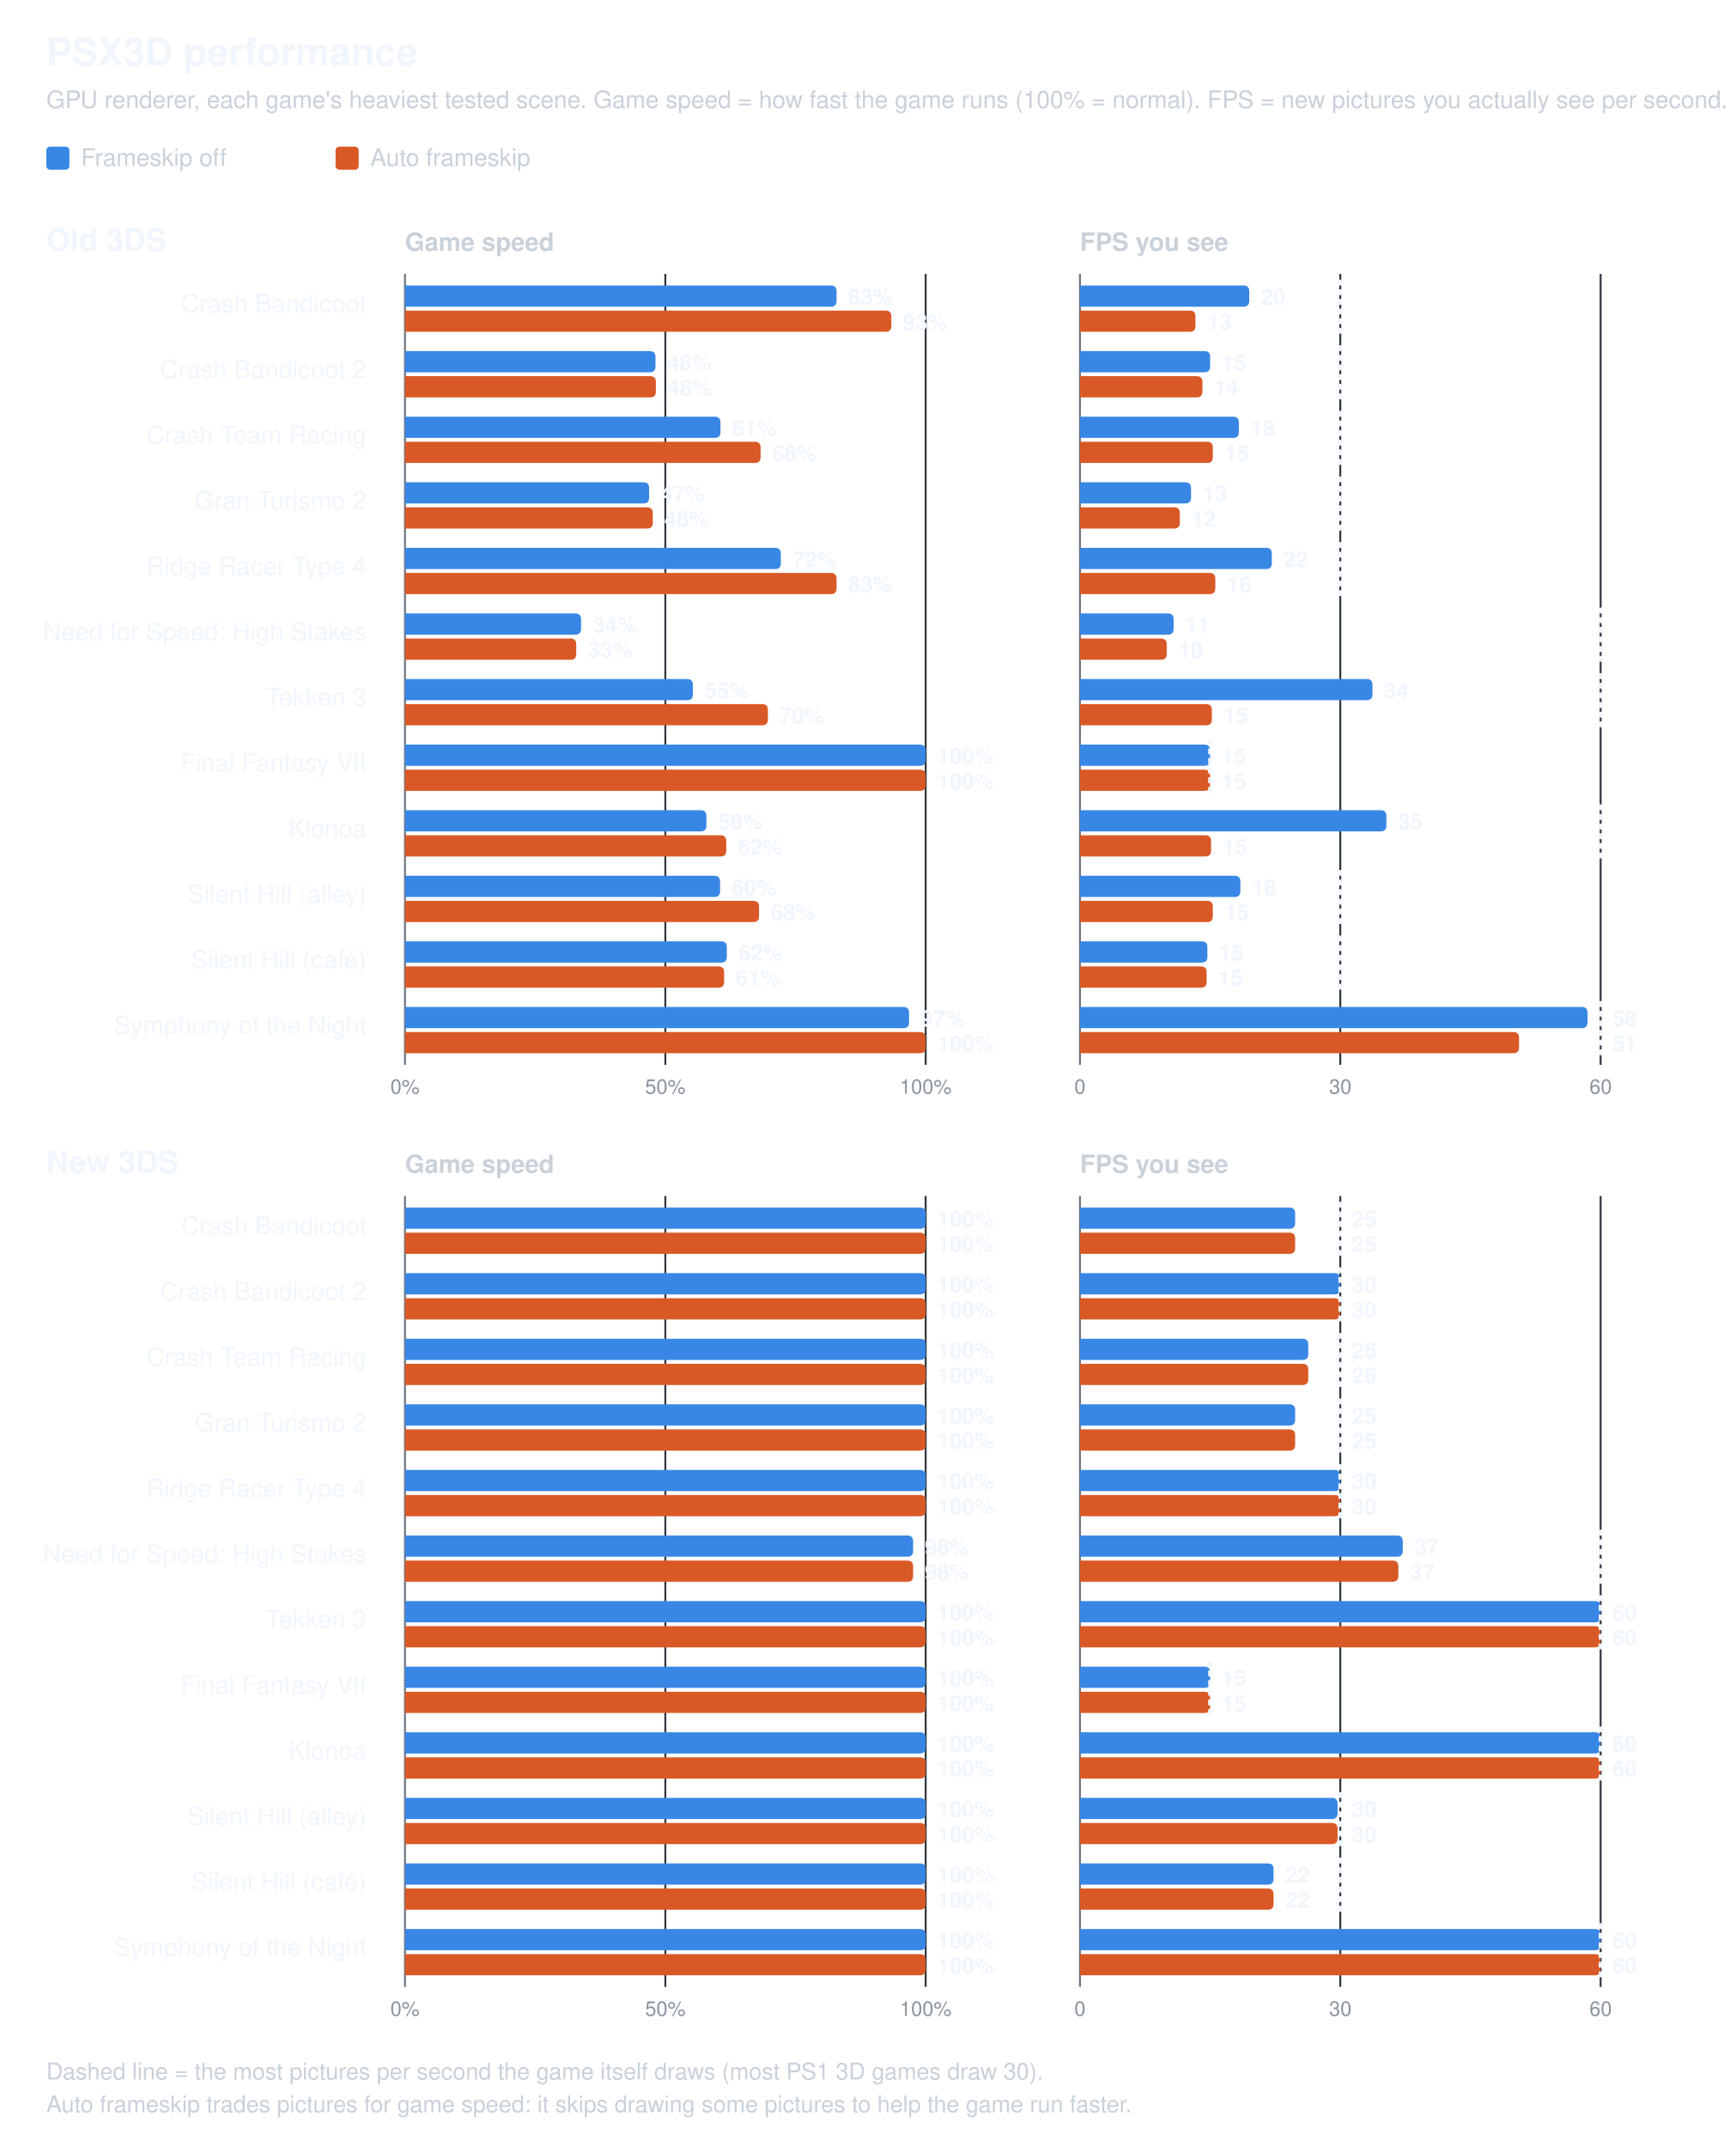
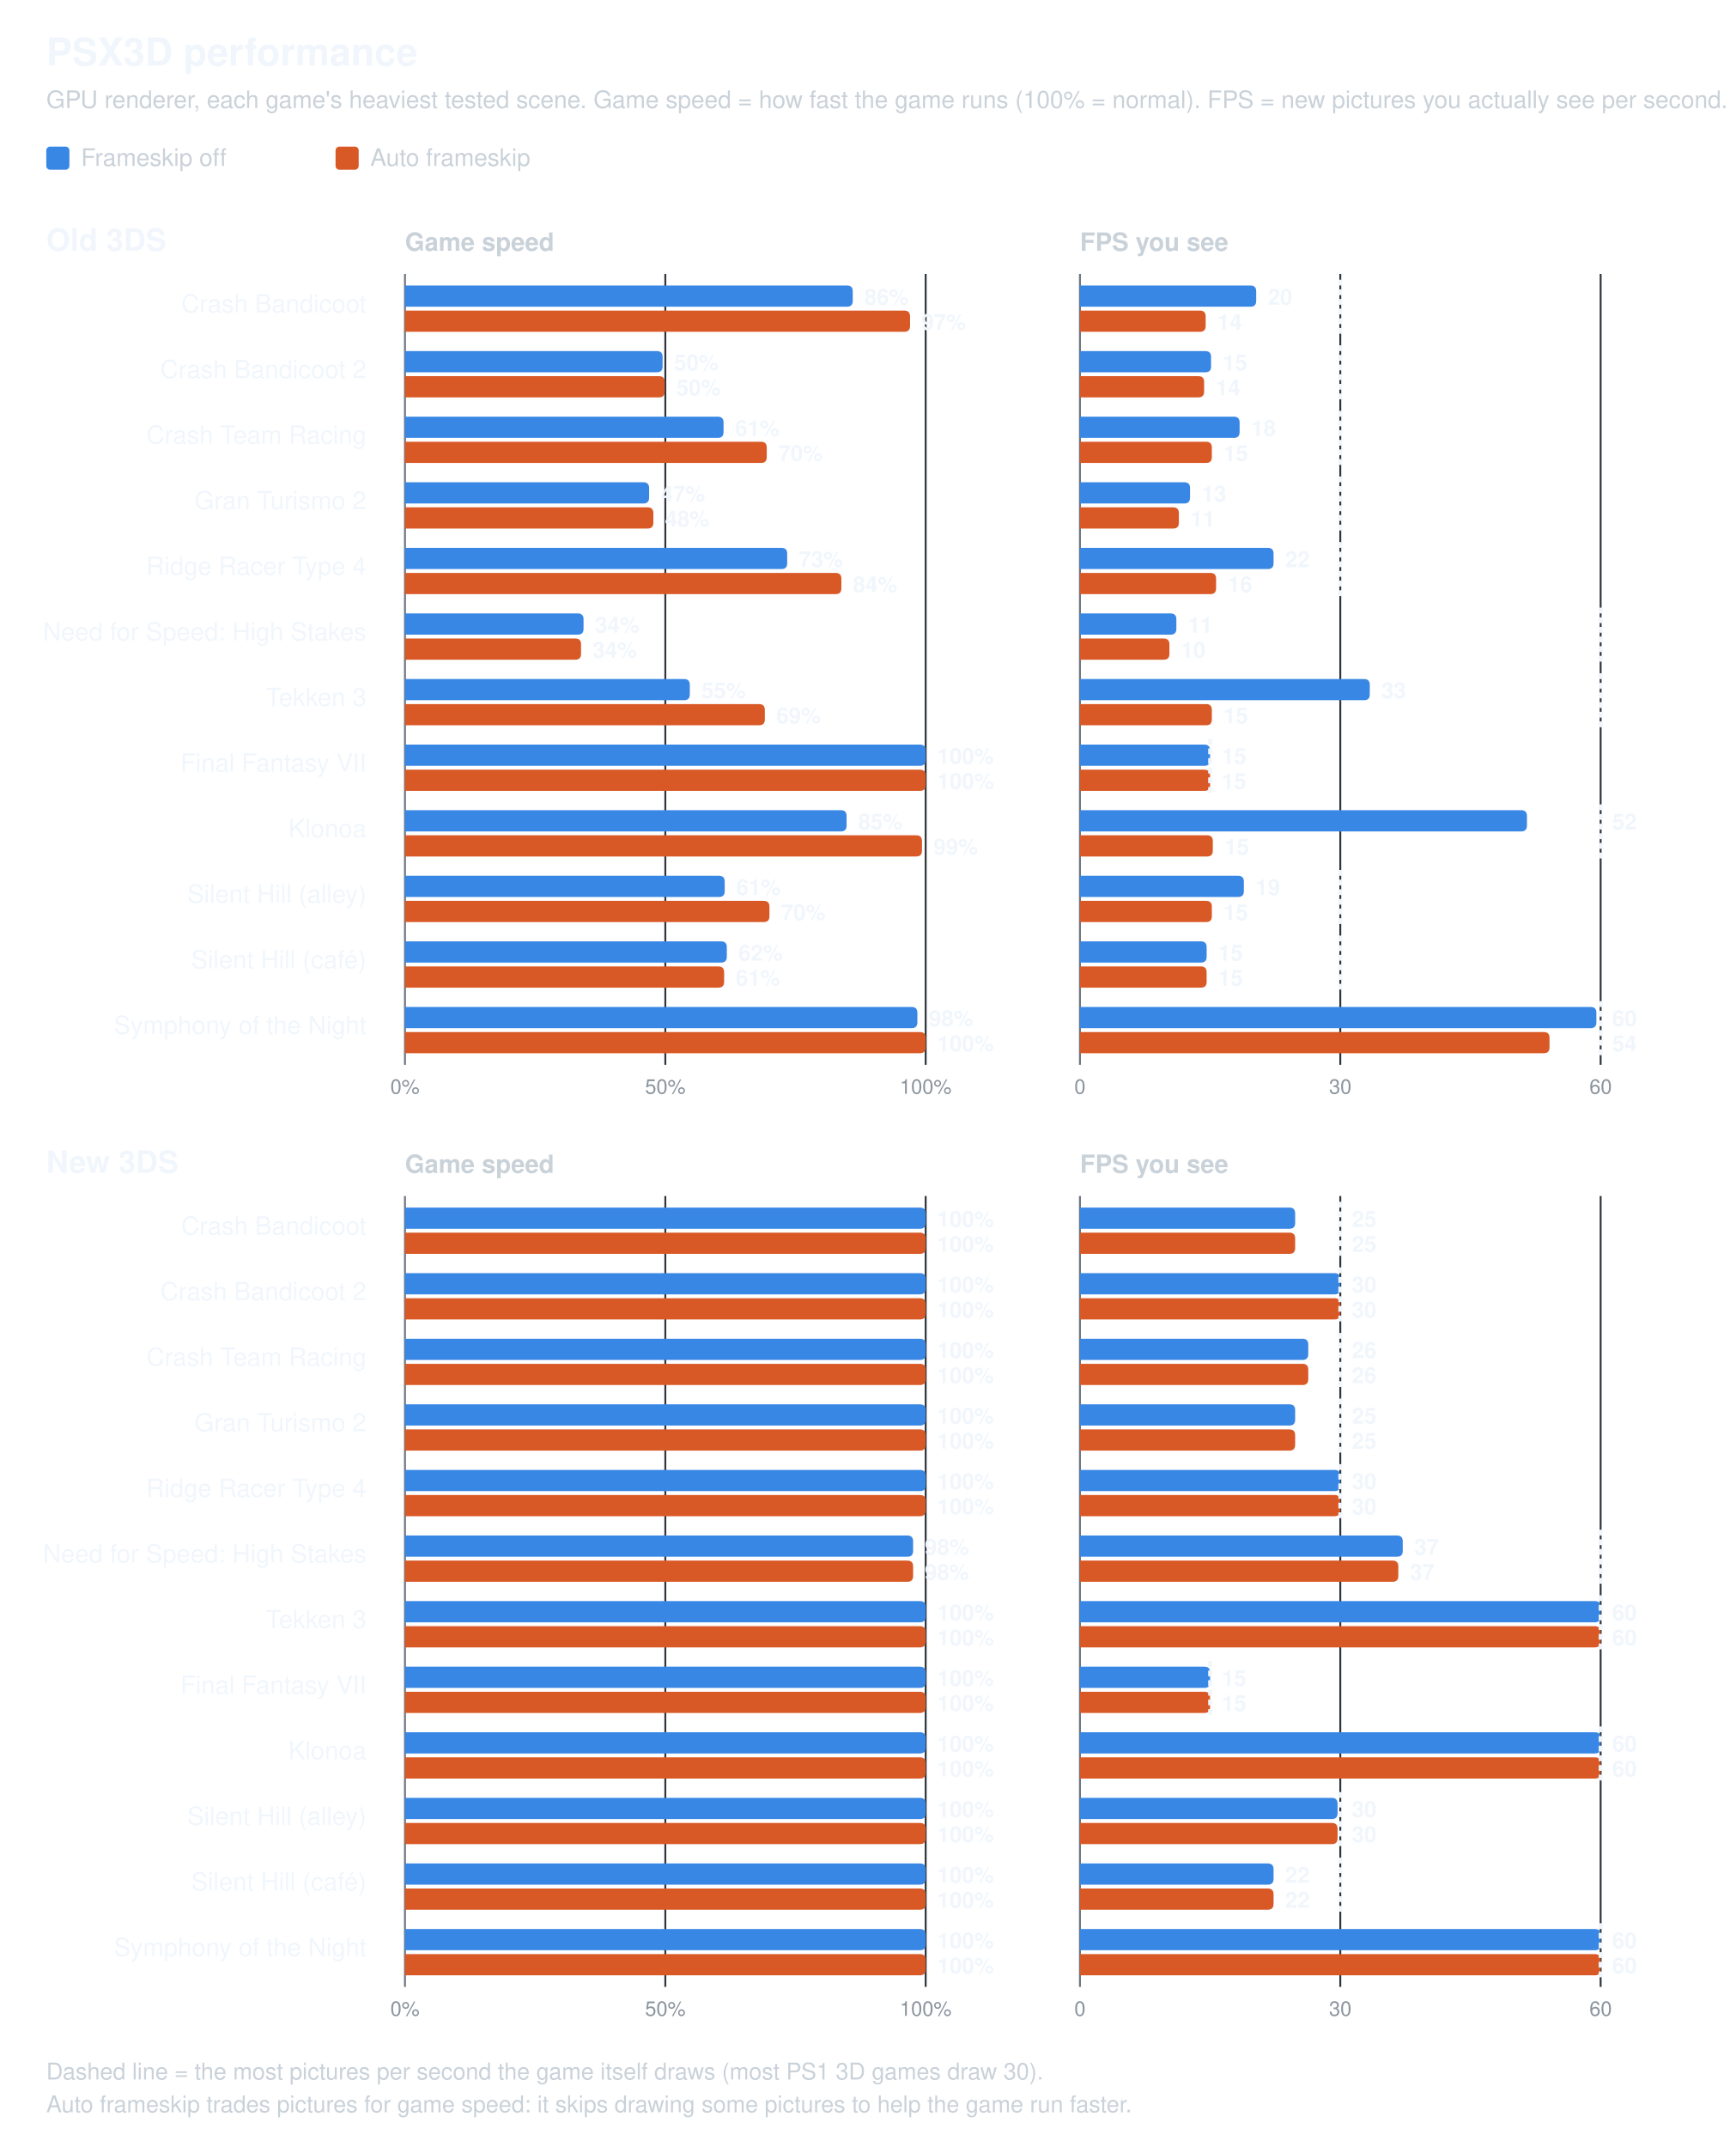
<svg xmlns="http://www.w3.org/2000/svg" width="900" height="1113" viewBox="0 0 900 1113" font-family="-apple-system,BlinkMacSystemFont,'Segoe UI',Helvetica,Arial,sans-serif" role="img" aria-label="PSX3D performance">
  <line x1="830.0" y1="620" x2="830.0" y2="1030" stroke="#30363d" />
  <line x1="695.0" y1="620" x2="695.0" y2="1030" stroke="#30363d" />
  <line x1="560.0" y1="620" x2="560.0" y2="1030" stroke="#6e7681" />
  <line x1="480.0" y1="620" x2="480.0" y2="1030" stroke="#30363d" />
  <line x1="345.0" y1="620" x2="345.0" y2="1030" stroke="#30363d" />
  <line x1="210.0" y1="620" x2="210.0" y2="1030" stroke="#6e7681" />
  <line x1="830.0" y1="142" x2="830.0" y2="552" stroke="#30363d" />
  <line x1="695.0" y1="142" x2="695.0" y2="552" stroke="#30363d" />
  <line x1="560.0" y1="142" x2="560.0" y2="552" stroke="#6e7681" />
  <line x1="480.0" y1="142" x2="480.0" y2="552" stroke="#30363d" />
  <line x1="345.0" y1="142" x2="345.0" y2="552" stroke="#30363d" />
  <line x1="210.0" y1="142" x2="210.0" y2="552" stroke="#6e7681" />
  <text x="24.0" y="34.0" font-size="20" fill="#f0f6fc" text-anchor="start" font-weight="600">PSX3D performance</text>
  <text x="24.0" y="56.0" font-size="12.5" fill="#c9d1d9" text-anchor="start" font-weight="normal">GPU renderer, each game's heaviest tested scene. Game speed = how fast the game runs (100% = normal). FPS = new pictures you actually see per second.</text>
  <rect x="24" y="76" width="12" height="12" rx="2" fill="#3987e5" />
  <text x="42.0" y="86.0" font-size="12.5" fill="#c9d1d9" text-anchor="start" font-weight="normal">Frameskip off</text>
  <rect x="174" y="76" width="12" height="12" rx="2" fill="#d95926" />
  <text x="192.0" y="86.0" font-size="12.5" fill="#c9d1d9" text-anchor="start" font-weight="normal">Auto frameskip</text>
  <text x="24.0" y="130.0" font-size="16" fill="#f0f6fc" text-anchor="start" font-weight="600">Old 3DS</text>
  <text x="210.0" y="130.0" font-size="13" fill="#c9d1d9" text-anchor="start" font-weight="600">Game speed</text>
  <text x="560.0" y="130.0" font-size="13" fill="#c9d1d9" text-anchor="start" font-weight="600">FPS you see</text>
  <text x="190.0" y="162.0" font-size="13" fill="#f0f6fc" text-anchor="end" font-weight="normal">Crash Bandicoot</text>
-   <path d="M210.0,148.0 H430.8 Q433.8,148.0 433.8,151.0 V156.0 Q433.8,159.0 430.8,159.0 H210.0 Z" fill="#3987e5" />
-   <text x="439.8" y="158.0" font-size="11.5" fill="#f0f6fc" text-anchor="start" font-weight="600">83%</text>
-   <path d="M560.0,148.0 H644.8 Q647.8,148.0 647.8,151.0 V156.0 Q647.8,159.0 644.8,159.0 H560.0 Z" fill="#3987e5" />
-   <text x="653.8" y="158.0" font-size="11.5" fill="#f0f6fc" text-anchor="start" font-weight="600">20</text>
-   <path d="M210.0,161.0 H459.2 Q462.2,161.0 462.2,164.0 V169.0 Q462.2,172.0 459.2,172.0 H210.0 Z" fill="#d95926" />
-   <text x="468.2" y="171.0" font-size="11.5" fill="#f0f6fc" text-anchor="start" font-weight="600">93%</text>
-   <path d="M560.0,161.0 H616.9 Q619.9,161.0 619.9,164.0 V169.0 Q619.9,172.0 616.9,172.0 H560.0 Z" fill="#d95926" />
-   <text x="625.9" y="171.0" font-size="11.5" fill="#f0f6fc" text-anchor="start" font-weight="600">13</text>
+   <path d="M210.0,148.0 H439.2 Q442.2,148.0 442.2,151.0 V156.0 Q442.2,159.0 439.2,159.0 H210.0 Z" fill="#3987e5" />
+   <text x="448.2" y="158.0" font-size="11.5" fill="#f0f6fc" text-anchor="start" font-weight="600">86%</text>
+   <path d="M560.0,148.0 H648.4 Q651.4,148.0 651.4,151.0 V156.0 Q651.4,159.0 648.4,159.0 H560.0 Z" fill="#3987e5" />
+   <text x="657.4" y="158.0" font-size="11.5" fill="#f0f6fc" text-anchor="start" font-weight="600">20</text>
+   <path d="M210.0,161.0 H468.9 Q471.9,161.0 471.9,164.0 V169.0 Q471.9,172.0 468.9,172.0 H210.0 Z" fill="#d95926" />
+   <text x="477.9" y="171.0" font-size="11.5" fill="#f0f6fc" text-anchor="start" font-weight="600">97%</text>
+   <path d="M560.0,161.0 H622.2 Q625.2,161.0 625.2,164.0 V169.0 Q625.2,172.0 622.2,172.0 H560.0 Z" fill="#d95926" />
+   <text x="631.2" y="171.0" font-size="11.5" fill="#f0f6fc" text-anchor="start" font-weight="600">14</text>
  <line x1="695.0" y1="145" x2="695.0" y2="173" stroke="#f0f6fc" stroke-width="2" stroke-dasharray="3 2" />
  <text x="190.0" y="196.0" font-size="13" fill="#f0f6fc" text-anchor="end" font-weight="normal">Crash Bandicoot 2</text>
-   <path d="M210.0,182.0 H336.9 Q339.9,182.0 339.9,185.0 V190.0 Q339.9,193.0 336.9,193.0 H210.0 Z" fill="#3987e5" />
-   <text x="345.9" y="192.0" font-size="11.5" fill="#f0f6fc" text-anchor="start" font-weight="600">48%</text>
-   <path d="M560.0,182.0 H624.5 Q627.5,182.0 627.5,185.0 V190.0 Q627.5,193.0 624.5,193.0 H560.0 Z" fill="#3987e5" />
-   <text x="633.5" y="192.0" font-size="11.5" fill="#f0f6fc" text-anchor="start" font-weight="600">15</text>
-   <path d="M210.0,195.0 H337.1 Q340.1,195.0 340.1,198.0 V203.0 Q340.1,206.0 337.1,206.0 H210.0 Z" fill="#d95926" />
-   <text x="346.1" y="205.0" font-size="11.5" fill="#f0f6fc" text-anchor="start" font-weight="600">48%</text>
-   <path d="M560.0,195.0 H620.5 Q623.5,195.0 623.5,198.0 V203.0 Q623.5,206.0 620.5,206.0 H560.0 Z" fill="#d95926" />
-   <text x="629.5" y="205.0" font-size="11.5" fill="#f0f6fc" text-anchor="start" font-weight="600">14</text>
+   <path d="M210.0,182.0 H340.6 Q343.6,182.0 343.6,185.0 V190.0 Q343.6,193.0 340.6,193.0 H210.0 Z" fill="#3987e5" />
+   <text x="349.6" y="192.0" font-size="11.5" fill="#f0f6fc" text-anchor="start" font-weight="600">50%</text>
+   <path d="M560.0,182.0 H625.0 Q628.0,182.0 628.0,185.0 V190.0 Q628.0,193.0 625.0,193.0 H560.0 Z" fill="#3987e5" />
+   <text x="634.0" y="192.0" font-size="11.5" fill="#f0f6fc" text-anchor="start" font-weight="600">15</text>
+   <path d="M210.0,195.0 H341.7 Q344.7,195.0 344.7,198.0 V203.0 Q344.7,206.0 341.7,206.0 H210.0 Z" fill="#d95926" />
+   <text x="350.7" y="205.0" font-size="11.5" fill="#f0f6fc" text-anchor="start" font-weight="600">50%</text>
+   <path d="M560.0,195.0 H621.4 Q624.4,195.0 624.4,198.0 V203.0 Q624.4,206.0 621.4,206.0 H560.0 Z" fill="#d95926" />
+   <text x="630.4" y="205.0" font-size="11.5" fill="#f0f6fc" text-anchor="start" font-weight="600">14</text>
  <line x1="695.0" y1="179" x2="695.0" y2="207" stroke="#f0f6fc" stroke-width="2" stroke-dasharray="3 2" />
  <text x="190.0" y="230.0" font-size="13" fill="#f0f6fc" text-anchor="end" font-weight="normal">Crash Team Racing</text>
-   <path d="M210.0,216.0 H370.6 Q373.6,216.0 373.6,219.0 V224.0 Q373.6,227.0 370.6,227.0 H210.0 Z" fill="#3987e5" />
-   <text x="379.6" y="226.0" font-size="11.5" fill="#f0f6fc" text-anchor="start" font-weight="600">61%</text>
-   <path d="M560.0,216.0 H639.4 Q642.4,216.0 642.4,219.0 V224.0 Q642.4,227.0 639.4,227.0 H560.0 Z" fill="#3987e5" />
-   <text x="648.4" y="226.0" font-size="11.5" fill="#f0f6fc" text-anchor="start" font-weight="600">18</text>
-   <path d="M210.0,229.0 H391.4 Q394.4,229.0 394.4,232.0 V237.0 Q394.4,240.0 391.4,240.0 H210.0 Z" fill="#d95926" />
-   <text x="400.4" y="239.0" font-size="11.5" fill="#f0f6fc" text-anchor="start" font-weight="600">68%</text>
-   <path d="M560.0,229.0 H625.9 Q628.9,229.0 628.9,232.0 V237.0 Q628.9,240.0 625.9,240.0 H560.0 Z" fill="#d95926" />
-   <text x="634.9" y="239.0" font-size="11.5" fill="#f0f6fc" text-anchor="start" font-weight="600">15</text>
+   <path d="M210.0,216.0 H372.2 Q375.2,216.0 375.2,219.0 V224.0 Q375.2,227.0 372.2,227.0 H210.0 Z" fill="#3987e5" />
+   <text x="381.2" y="226.0" font-size="11.5" fill="#f0f6fc" text-anchor="start" font-weight="600">61%</text>
+   <path d="M560.0,216.0 H639.8 Q642.8,216.0 642.8,219.0 V224.0 Q642.8,227.0 639.8,227.0 H560.0 Z" fill="#3987e5" />
+   <text x="648.8" y="226.0" font-size="11.5" fill="#f0f6fc" text-anchor="start" font-weight="600">18</text>
+   <path d="M210.0,229.0 H394.6 Q397.6,229.0 397.6,232.0 V237.0 Q397.6,240.0 394.6,240.0 H210.0 Z" fill="#d95926" />
+   <text x="403.6" y="239.0" font-size="11.5" fill="#f0f6fc" text-anchor="start" font-weight="600">70%</text>
+   <path d="M560.0,229.0 H625.4 Q628.4,229.0 628.4,232.0 V237.0 Q628.4,240.0 625.4,240.0 H560.0 Z" fill="#d95926" />
+   <text x="634.4" y="239.0" font-size="11.5" fill="#f0f6fc" text-anchor="start" font-weight="600">15</text>
  <line x1="695.0" y1="213" x2="695.0" y2="241" stroke="#f0f6fc" stroke-width="2" stroke-dasharray="3 2" />
  <text x="190.0" y="264.0" font-size="13" fill="#f0f6fc" text-anchor="end" font-weight="normal">Gran Turismo 2</text>
  <path d="M210.0,250.0 H333.6 Q336.6,250.0 336.6,253.0 V258.0 Q336.6,261.0 333.6,261.0 H210.0 Z" fill="#3987e5" />
  <text x="342.6" y="260.0" font-size="11.5" fill="#f0f6fc" text-anchor="start" font-weight="600">47%</text>
-   <path d="M560.0,250.0 H614.6 Q617.6,250.0 617.6,253.0 V258.0 Q617.6,261.0 614.6,261.0 H560.0 Z" fill="#3987e5" />
-   <text x="623.6" y="260.0" font-size="11.5" fill="#f0f6fc" text-anchor="start" font-weight="600">13</text>
-   <path d="M210.0,263.0 H335.5 Q338.5,263.0 338.5,266.0 V271.0 Q338.5,274.0 335.5,274.0 H210.0 Z" fill="#d95926" />
-   <text x="344.5" y="273.0" font-size="11.5" fill="#f0f6fc" text-anchor="start" font-weight="600">48%</text>
-   <path d="M560.0,263.0 H608.8 Q611.8,263.0 611.8,266.0 V271.0 Q611.8,274.0 608.8,274.0 H560.0 Z" fill="#d95926" />
-   <text x="617.8" y="273.0" font-size="11.5" fill="#f0f6fc" text-anchor="start" font-weight="600">12</text>
+   <path d="M560.0,250.0 H614.1 Q617.1,250.0 617.1,253.0 V258.0 Q617.1,261.0 614.1,261.0 H560.0 Z" fill="#3987e5" />
+   <text x="623.1" y="260.0" font-size="11.5" fill="#f0f6fc" text-anchor="start" font-weight="600">13</text>
+   <path d="M210.0,263.0 H335.8 Q338.8,263.0 338.8,266.0 V271.0 Q338.8,274.0 335.8,274.0 H210.0 Z" fill="#d95926" />
+   <text x="344.8" y="273.0" font-size="11.5" fill="#f0f6fc" text-anchor="start" font-weight="600">48%</text>
+   <path d="M560.0,263.0 H608.3 Q611.3,263.0 611.3,266.0 V271.0 Q611.3,274.0 608.3,274.0 H560.0 Z" fill="#d95926" />
+   <text x="617.3" y="273.0" font-size="11.5" fill="#f0f6fc" text-anchor="start" font-weight="600">11</text>
  <line x1="695.0" y1="247" x2="695.0" y2="275" stroke="#f0f6fc" stroke-width="2" stroke-dasharray="3 2" />
  <text x="190.0" y="298.0" font-size="13" fill="#f0f6fc" text-anchor="end" font-weight="normal">Ridge Racer Type 4</text>
-   <path d="M210.0,284.0 H401.9 Q404.9,284.0 404.9,287.0 V292.0 Q404.9,295.0 401.9,295.0 H210.0 Z" fill="#3987e5" />
-   <text x="410.9" y="294.0" font-size="11.5" fill="#f0f6fc" text-anchor="start" font-weight="600">72%</text>
-   <path d="M560.0,284.0 H656.5 Q659.5,284.0 659.5,287.0 V292.0 Q659.5,295.0 656.5,295.0 H560.0 Z" fill="#3987e5" />
-   <text x="665.5" y="294.0" font-size="11.5" fill="#f0f6fc" text-anchor="start" font-weight="600">22</text>
-   <path d="M210.0,297.0 H430.8 Q433.8,297.0 433.8,300.0 V305.0 Q433.8,308.0 430.8,308.0 H210.0 Z" fill="#d95926" />
-   <text x="439.8" y="307.0" font-size="11.5" fill="#f0f6fc" text-anchor="start" font-weight="600">83%</text>
-   <path d="M560.0,297.0 H627.2 Q630.2,297.0 630.2,300.0 V305.0 Q630.2,308.0 627.2,308.0 H560.0 Z" fill="#d95926" />
-   <text x="636.2" y="307.0" font-size="11.5" fill="#f0f6fc" text-anchor="start" font-weight="600">16</text>
+   <path d="M210.0,284.0 H405.2 Q408.2,284.0 408.2,287.0 V292.0 Q408.2,295.0 405.2,295.0 H210.0 Z" fill="#3987e5" />
+   <text x="414.2" y="294.0" font-size="11.5" fill="#f0f6fc" text-anchor="start" font-weight="600">73%</text>
+   <path d="M560.0,284.0 H657.4 Q660.4,284.0 660.4,287.0 V292.0 Q660.4,295.0 657.4,295.0 H560.0 Z" fill="#3987e5" />
+   <text x="666.4" y="294.0" font-size="11.5" fill="#f0f6fc" text-anchor="start" font-weight="600">22</text>
+   <path d="M210.0,297.0 H433.3 Q436.3,297.0 436.3,300.0 V305.0 Q436.3,308.0 433.3,308.0 H210.0 Z" fill="#d95926" />
+   <text x="442.3" y="307.0" font-size="11.5" fill="#f0f6fc" text-anchor="start" font-weight="600">84%</text>
+   <path d="M560.0,297.0 H627.6 Q630.6,297.0 630.6,300.0 V305.0 Q630.6,308.0 627.6,308.0 H560.0 Z" fill="#d95926" />
+   <text x="636.6" y="307.0" font-size="11.5" fill="#f0f6fc" text-anchor="start" font-weight="600">16</text>
  <line x1="695.0" y1="281" x2="695.0" y2="309" stroke="#f0f6fc" stroke-width="2" stroke-dasharray="3 2" />
  <text x="190.0" y="332.0" font-size="13" fill="#f0f6fc" text-anchor="end" font-weight="normal">Need for Speed: High Stakes</text>
-   <path d="M210.0,318.0 H298.3 Q301.3,318.0 301.3,321.0 V326.0 Q301.3,329.0 298.3,329.0 H210.0 Z" fill="#3987e5" />
-   <text x="307.3" y="328.0" font-size="11.5" fill="#f0f6fc" text-anchor="start" font-weight="600">34%</text>
-   <path d="M560.0,318.0 H605.6 Q608.6,318.0 608.6,321.0 V326.0 Q608.6,329.0 605.6,329.0 H560.0 Z" fill="#3987e5" />
-   <text x="614.6" y="328.0" font-size="11.5" fill="#f0f6fc" text-anchor="start" font-weight="600">11</text>
-   <path d="M210.0,331.0 H295.8 Q298.8,331.0 298.8,334.0 V339.0 Q298.8,342.0 295.8,342.0 H210.0 Z" fill="#d95926" />
-   <text x="304.8" y="341.0" font-size="11.5" fill="#f0f6fc" text-anchor="start" font-weight="600">33%</text>
-   <path d="M560.0,331.0 H602.0 Q605.0,331.0 605.0,334.0 V339.0 Q605.0,342.0 602.0,342.0 H560.0 Z" fill="#d95926" />
-   <text x="611.0" y="341.0" font-size="11.5" fill="#f0f6fc" text-anchor="start" font-weight="600">10</text>
+   <path d="M210.0,318.0 H299.6 Q302.6,318.0 302.6,321.0 V326.0 Q302.6,329.0 299.6,329.0 H210.0 Z" fill="#3987e5" />
+   <text x="308.6" y="328.0" font-size="11.5" fill="#f0f6fc" text-anchor="start" font-weight="600">34%</text>
+   <path d="M560.0,318.0 H607.0 Q610.0,318.0 610.0,321.0 V326.0 Q610.0,329.0 607.0,329.0 H560.0 Z" fill="#3987e5" />
+   <text x="616.0" y="328.0" font-size="11.5" fill="#f0f6fc" text-anchor="start" font-weight="600">11</text>
+   <path d="M210.0,331.0 H298.3 Q301.3,331.0 301.3,334.0 V339.0 Q301.3,342.0 298.3,342.0 H210.0 Z" fill="#d95926" />
+   <text x="307.3" y="341.0" font-size="11.5" fill="#f0f6fc" text-anchor="start" font-weight="600">34%</text>
+   <path d="M560.0,331.0 H603.4 Q606.4,331.0 606.4,334.0 V339.0 Q606.4,342.0 603.4,342.0 H560.0 Z" fill="#d95926" />
+   <text x="612.4" y="341.0" font-size="11.5" fill="#f0f6fc" text-anchor="start" font-weight="600">10</text>
  <line x1="830.0" y1="315" x2="830.0" y2="343" stroke="#f0f6fc" stroke-width="2" stroke-dasharray="3 2" />
  <text x="190.0" y="366.0" font-size="13" fill="#f0f6fc" text-anchor="end" font-weight="normal">Tekken 3</text>
-   <path d="M210.0,352.0 H356.3 Q359.3,352.0 359.3,355.0 V360.0 Q359.3,363.0 356.3,363.0 H210.0 Z" fill="#3987e5" />
-   <text x="365.3" y="362.0" font-size="11.5" fill="#f0f6fc" text-anchor="start" font-weight="600">55%</text>
-   <path d="M560.0,352.0 H708.7 Q711.7,352.0 711.7,355.0 V360.0 Q711.7,363.0 708.7,363.0 H560.0 Z" fill="#3987e5" />
-   <text x="717.7" y="362.0" font-size="11.5" fill="#f0f6fc" text-anchor="start" font-weight="600">34</text>
-   <path d="M210.0,365.0 H395.2 Q398.2,365.0 398.2,368.0 V373.0 Q398.2,376.0 395.2,376.0 H210.0 Z" fill="#d95926" />
-   <text x="404.2" y="375.0" font-size="11.5" fill="#f0f6fc" text-anchor="start" font-weight="600">70%</text>
+   <path d="M210.0,352.0 H354.7 Q357.7,352.0 357.7,355.0 V360.0 Q357.7,363.0 354.7,363.0 H210.0 Z" fill="#3987e5" />
+   <text x="363.7" y="362.0" font-size="11.5" fill="#f0f6fc" text-anchor="start" font-weight="600">55%</text>
+   <path d="M560.0,352.0 H707.3 Q710.3,352.0 710.3,355.0 V360.0 Q710.3,363.0 707.3,363.0 H560.0 Z" fill="#3987e5" />
+   <text x="716.3" y="362.0" font-size="11.5" fill="#f0f6fc" text-anchor="start" font-weight="600">33</text>
+   <path d="M210.0,365.0 H393.6 Q396.6,365.0 396.6,368.0 V373.0 Q396.6,376.0 393.6,376.0 H210.0 Z" fill="#d95926" />
+   <text x="402.6" y="375.0" font-size="11.5" fill="#f0f6fc" text-anchor="start" font-weight="600">69%</text>
  <path d="M560.0,365.0 H625.4 Q628.4,365.0 628.4,368.0 V373.0 Q628.4,376.0 625.4,376.0 H560.0 Z" fill="#d95926" />
  <text x="634.4" y="375.0" font-size="11.5" fill="#f0f6fc" text-anchor="start" font-weight="600">15</text>
  <line x1="830.0" y1="349" x2="830.0" y2="377" stroke="#f0f6fc" stroke-width="2" stroke-dasharray="3 2" />
  <text x="190.0" y="400.0" font-size="13" fill="#f0f6fc" text-anchor="end" font-weight="normal">Final Fantasy VII</text>
  <path d="M210.0,386.0 H477.0 Q480.0,386.0 480.0,389.0 V394.0 Q480.0,397.0 477.0,397.0 H210.0 Z" fill="#3987e5" />
  <text x="486.0" y="396.0" font-size="11.5" fill="#f0f6fc" text-anchor="start" font-weight="600">100%</text>
  <path d="M560.0,386.0 H624.5 Q627.5,386.0 627.5,389.0 V394.0 Q627.5,397.0 624.5,397.0 H560.0 Z" fill="#3987e5" />
  <text x="633.5" y="396.0" font-size="11.5" fill="#f0f6fc" text-anchor="start" font-weight="600">15</text>
  <path d="M210.0,399.0 H477.0 Q480.0,399.0 480.0,402.0 V407.0 Q480.0,410.0 477.0,410.0 H210.0 Z" fill="#d95926" />
  <text x="486.0" y="409.0" font-size="11.5" fill="#f0f6fc" text-anchor="start" font-weight="600">100%</text>
  <path d="M560.0,399.0 H624.5 Q627.5,399.0 627.5,402.0 V407.0 Q627.5,410.0 624.5,410.0 H560.0 Z" fill="#d95926" />
  <text x="633.5" y="409.0" font-size="11.5" fill="#f0f6fc" text-anchor="start" font-weight="600">15</text>
  <line x1="627.5" y1="383" x2="627.5" y2="411" stroke="#f0f6fc" stroke-width="2" stroke-dasharray="3 2" />
  <text x="190.0" y="434.0" font-size="13" fill="#f0f6fc" text-anchor="end" font-weight="normal">Klonoa</text>
-   <path d="M210.0,420.0 H363.3 Q366.3,420.0 366.3,423.0 V428.0 Q366.3,431.0 363.3,431.0 H210.0 Z" fill="#3987e5" />
-   <text x="372.3" y="430.0" font-size="11.5" fill="#f0f6fc" text-anchor="start" font-weight="600">58%</text>
-   <path d="M560.0,420.0 H715.9 Q718.9,420.0 718.9,423.0 V428.0 Q718.9,431.0 715.9,431.0 H560.0 Z" fill="#3987e5" />
-   <text x="724.9" y="430.0" font-size="11.5" fill="#f0f6fc" text-anchor="start" font-weight="600">35</text>
-   <path d="M210.0,433.0 H373.6 Q376.6,433.0 376.6,436.0 V441.0 Q376.6,444.0 373.6,444.0 H210.0 Z" fill="#d95926" />
-   <text x="382.6" y="443.0" font-size="11.5" fill="#f0f6fc" text-anchor="start" font-weight="600">62%</text>
-   <path d="M560.0,433.0 H625.0 Q628.0,433.0 628.0,436.0 V441.0 Q628.0,444.0 625.0,444.0 H560.0 Z" fill="#d95926" />
-   <text x="634.0" y="443.0" font-size="11.5" fill="#f0f6fc" text-anchor="start" font-weight="600">15</text>
+   <path d="M210.0,420.0 H436.0 Q439.0,420.0 439.0,423.0 V428.0 Q439.0,431.0 436.0,431.0 H210.0 Z" fill="#3987e5" />
+   <text x="445.0" y="430.0" font-size="11.5" fill="#f0f6fc" text-anchor="start" font-weight="600">85%</text>
+   <path d="M560.0,420.0 H788.8 Q791.8,420.0 791.8,423.0 V428.0 Q791.8,431.0 788.8,431.0 H560.0 Z" fill="#3987e5" />
+   <text x="836.0" y="430.0" font-size="11.5" fill="#f0f6fc" text-anchor="start" font-weight="600">52</text>
+   <path d="M210.0,433.0 H475.1 Q478.1,433.0 478.1,436.0 V441.0 Q478.1,444.0 475.1,444.0 H210.0 Z" fill="#d95926" />
+   <text x="484.1" y="443.0" font-size="11.5" fill="#f0f6fc" text-anchor="start" font-weight="600">99%</text>
+   <path d="M560.0,433.0 H625.9 Q628.9,433.0 628.9,436.0 V441.0 Q628.9,444.0 625.9,444.0 H560.0 Z" fill="#d95926" />
+   <text x="634.9" y="443.0" font-size="11.5" fill="#f0f6fc" text-anchor="start" font-weight="600">15</text>
  <line x1="830.0" y1="417" x2="830.0" y2="445" stroke="#f0f6fc" stroke-width="2" stroke-dasharray="3 2" />
  <text x="190.0" y="468.0" font-size="13" fill="#f0f6fc" text-anchor="end" font-weight="normal">Silent Hill (alley)</text>
-   <path d="M210.0,454.0 H370.4 Q373.4,454.0 373.4,457.0 V462.0 Q373.4,465.0 370.4,465.0 H210.0 Z" fill="#3987e5" />
-   <text x="379.4" y="464.0" font-size="11.5" fill="#f0f6fc" text-anchor="start" font-weight="600">60%</text>
-   <path d="M560.0,454.0 H640.2 Q643.2,454.0 643.2,457.0 V462.0 Q643.2,465.0 640.2,465.0 H560.0 Z" fill="#3987e5" />
-   <text x="649.2" y="464.0" font-size="11.5" fill="#f0f6fc" text-anchor="start" font-weight="600">18</text>
-   <path d="M210.0,467.0 H390.6 Q393.6,467.0 393.6,470.0 V475.0 Q393.6,478.0 390.6,478.0 H210.0 Z" fill="#d95926" />
-   <text x="399.6" y="477.0" font-size="11.5" fill="#f0f6fc" text-anchor="start" font-weight="600">68%</text>
-   <path d="M560.0,467.0 H625.9 Q628.9,467.0 628.9,470.0 V475.0 Q628.9,478.0 625.9,478.0 H560.0 Z" fill="#d95926" />
-   <text x="634.9" y="477.0" font-size="11.5" fill="#f0f6fc" text-anchor="start" font-weight="600">15</text>
+   <path d="M210.0,454.0 H372.8 Q375.8,454.0 375.8,457.0 V462.0 Q375.8,465.0 372.8,465.0 H210.0 Z" fill="#3987e5" />
+   <text x="381.8" y="464.0" font-size="11.5" fill="#f0f6fc" text-anchor="start" font-weight="600">61%</text>
+   <path d="M560.0,454.0 H642.0 Q645.0,454.0 645.0,457.0 V462.0 Q645.0,465.0 642.0,465.0 H560.0 Z" fill="#3987e5" />
+   <text x="651.0" y="464.0" font-size="11.5" fill="#f0f6fc" text-anchor="start" font-weight="600">19</text>
+   <path d="M210.0,467.0 H396.0 Q399.0,467.0 399.0,470.0 V475.0 Q399.0,478.0 396.0,478.0 H210.0 Z" fill="#d95926" />
+   <text x="405.0" y="477.0" font-size="11.5" fill="#f0f6fc" text-anchor="start" font-weight="600">70%</text>
+   <path d="M560.0,467.0 H625.4 Q628.4,467.0 628.4,470.0 V475.0 Q628.4,478.0 625.4,478.0 H560.0 Z" fill="#d95926" />
+   <text x="634.4" y="477.0" font-size="11.5" fill="#f0f6fc" text-anchor="start" font-weight="600">15</text>
  <line x1="695.0" y1="451" x2="695.0" y2="479" stroke="#f0f6fc" stroke-width="2" stroke-dasharray="3 2" />
  <text x="190.0" y="502.0" font-size="13" fill="#f0f6fc" text-anchor="end" font-weight="normal">Silent Hill (café)</text>
  <path d="M210.0,488.0 H373.9 Q376.9,488.0 376.9,491.0 V496.0 Q376.9,499.0 373.9,499.0 H210.0 Z" fill="#3987e5" />
  <text x="382.9" y="498.0" font-size="11.5" fill="#f0f6fc" text-anchor="start" font-weight="600">62%</text>
-   <path d="M560.0,488.0 H623.1 Q626.1,488.0 626.1,491.0 V496.0 Q626.1,499.0 623.1,499.0 H560.0 Z" fill="#3987e5" />
-   <text x="632.1" y="498.0" font-size="11.5" fill="#f0f6fc" text-anchor="start" font-weight="600">15</text>
+   <path d="M560.0,488.0 H622.7 Q625.7,488.0 625.7,491.0 V496.0 Q625.7,499.0 622.7,499.0 H560.0 Z" fill="#3987e5" />
+   <text x="631.7" y="498.0" font-size="11.5" fill="#f0f6fc" text-anchor="start" font-weight="600">15</text>
  <path d="M210.0,501.0 H372.5 Q375.5,501.0 375.5,504.0 V509.0 Q375.5,512.0 372.5,512.0 H210.0 Z" fill="#d95926" />
  <text x="381.5" y="511.0" font-size="11.5" fill="#f0f6fc" text-anchor="start" font-weight="600">61%</text>
  <path d="M560.0,501.0 H622.7 Q625.7,501.0 625.7,504.0 V509.0 Q625.7,512.0 622.7,512.0 H560.0 Z" fill="#d95926" />
  <text x="631.7" y="511.0" font-size="11.5" fill="#f0f6fc" text-anchor="start" font-weight="600">15</text>
  <line x1="695.0" y1="485" x2="695.0" y2="513" stroke="#f0f6fc" stroke-width="2" stroke-dasharray="3 2" />
  <text x="190.0" y="536.0" font-size="13" fill="#f0f6fc" text-anchor="end" font-weight="normal">Symphony of the Night</text>
-   <path d="M210.0,522.0 H468.4 Q471.4,522.0 471.4,525.0 V530.0 Q471.4,533.0 468.4,533.0 H210.0 Z" fill="#3987e5" />
-   <text x="477.4" y="532.0" font-size="11.5" fill="#f0f6fc" text-anchor="start" font-weight="600">97%</text>
-   <path d="M560.0,522.0 H820.2 Q823.2,522.0 823.2,525.0 V530.0 Q823.2,533.0 820.2,533.0 H560.0 Z" fill="#3987e5" />
-   <text x="836.0" y="532.0" font-size="11.5" fill="#f0f6fc" text-anchor="start" font-weight="600">58</text>
+   <path d="M210.0,522.0 H472.7 Q475.7,522.0 475.7,525.0 V530.0 Q475.7,533.0 472.7,533.0 H210.0 Z" fill="#3987e5" />
+   <text x="481.7" y="532.0" font-size="11.5" fill="#f0f6fc" text-anchor="start" font-weight="600">98%</text>
+   <path d="M560.0,522.0 H824.8 Q827.8,522.0 827.8,525.0 V530.0 Q827.8,533.0 824.8,533.0 H560.0 Z" fill="#3987e5" />
+   <text x="836.0" y="532.0" font-size="11.5" fill="#f0f6fc" text-anchor="start" font-weight="600">60</text>
  <path d="M210.0,535.0 H477.0 Q480.0,535.0 480.0,538.0 V543.0 Q480.0,546.0 477.0,546.0 H210.0 Z" fill="#d95926" />
  <text x="486.0" y="545.0" font-size="11.5" fill="#f0f6fc" text-anchor="start" font-weight="600">100%</text>
-   <path d="M560.0,535.0 H784.7 Q787.7,535.0 787.7,538.0 V543.0 Q787.7,546.0 784.7,546.0 H560.0 Z" fill="#d95926" />
-   <text x="836.0" y="545.0" font-size="11.5" fill="#f0f6fc" text-anchor="start" font-weight="600">51</text>
+   <path d="M560.0,535.0 H800.5 Q803.5,535.0 803.5,538.0 V543.0 Q803.5,546.0 800.5,546.0 H560.0 Z" fill="#d95926" />
+   <text x="836.0" y="545.0" font-size="11.5" fill="#f0f6fc" text-anchor="start" font-weight="600">54</text>
  <line x1="830.0" y1="519" x2="830.0" y2="547" stroke="#f0f6fc" stroke-width="2" stroke-dasharray="3 2" />
  <text x="210.0" y="567.0" font-size="10.5" fill="#8b949e" text-anchor="middle" font-weight="normal">0%</text>
  <text x="345.0" y="567.0" font-size="10.5" fill="#8b949e" text-anchor="middle" font-weight="normal">50%</text>
  <text x="480.0" y="567.0" font-size="10.5" fill="#8b949e" text-anchor="middle" font-weight="normal">100%</text>
  <text x="560.0" y="567.0" font-size="10.5" fill="#8b949e" text-anchor="middle" font-weight="normal">0</text>
  <text x="695.0" y="567.0" font-size="10.5" fill="#8b949e" text-anchor="middle" font-weight="normal">30</text>
  <text x="830.0" y="567.0" font-size="10.5" fill="#8b949e" text-anchor="middle" font-weight="normal">60</text>
  <text x="24.0" y="608.0" font-size="16" fill="#f0f6fc" text-anchor="start" font-weight="600">New 3DS</text>
  <text x="210.0" y="608.0" font-size="13" fill="#c9d1d9" text-anchor="start" font-weight="600">Game speed</text>
  <text x="560.0" y="608.0" font-size="13" fill="#c9d1d9" text-anchor="start" font-weight="600">FPS you see</text>
  <text x="190.0" y="640.0" font-size="13" fill="#f0f6fc" text-anchor="end" font-weight="normal">Crash Bandicoot</text>
  <path d="M210.0,626.0 H477.0 Q480.0,626.0 480.0,629.0 V634.0 Q480.0,637.0 477.0,637.0 H210.0 Z" fill="#3987e5" />
  <text x="486.0" y="636.0" font-size="11.5" fill="#f0f6fc" text-anchor="start" font-weight="600">100%</text>
  <path d="M560.0,626.0 H668.6 Q671.6,626.0 671.6,629.0 V634.0 Q671.6,637.0 668.6,637.0 H560.0 Z" fill="#3987e5" />
  <text x="701.0" y="636.0" font-size="11.5" fill="#f0f6fc" text-anchor="start" font-weight="600">25</text>
  <path d="M210.0,639.0 H477.0 Q480.0,639.0 480.0,642.0 V647.0 Q480.0,650.0 477.0,650.0 H210.0 Z" fill="#d95926" />
  <text x="486.0" y="649.0" font-size="11.5" fill="#f0f6fc" text-anchor="start" font-weight="600">100%</text>
  <path d="M560.0,639.0 H668.6 Q671.6,639.0 671.6,642.0 V647.0 Q671.6,650.0 668.6,650.0 H560.0 Z" fill="#d95926" />
  <text x="701.0" y="649.0" font-size="11.5" fill="#f0f6fc" text-anchor="start" font-weight="600">25</text>
  <line x1="695.0" y1="623" x2="695.0" y2="651" stroke="#f0f6fc" stroke-width="2" stroke-dasharray="3 2" />
  <text x="190.0" y="674.0" font-size="13" fill="#f0f6fc" text-anchor="end" font-weight="normal">Crash Bandicoot 2</text>
  <path d="M210.0,660.0 H477.0 Q480.0,660.0 480.0,663.0 V668.0 Q480.0,671.0 477.0,671.0 H210.0 Z" fill="#3987e5" />
  <text x="486.0" y="670.0" font-size="11.5" fill="#f0f6fc" text-anchor="start" font-weight="600">100%</text>
  <path d="M560.0,660.0 H692.0 Q695.0,660.0 695.0,663.0 V668.0 Q695.0,671.0 692.0,671.0 H560.0 Z" fill="#3987e5" />
  <text x="701.0" y="670.0" font-size="11.5" fill="#f0f6fc" text-anchor="start" font-weight="600">30</text>
  <path d="M210.0,673.0 H477.0 Q480.0,673.0 480.0,676.0 V681.0 Q480.0,684.0 477.0,684.0 H210.0 Z" fill="#d95926" />
  <text x="486.0" y="683.0" font-size="11.5" fill="#f0f6fc" text-anchor="start" font-weight="600">100%</text>
  <path d="M560.0,673.0 H692.0 Q695.0,673.0 695.0,676.0 V681.0 Q695.0,684.0 692.0,684.0 H560.0 Z" fill="#d95926" />
  <text x="701.0" y="683.0" font-size="11.5" fill="#f0f6fc" text-anchor="start" font-weight="600">30</text>
  <line x1="695.0" y1="657" x2="695.0" y2="685" stroke="#f0f6fc" stroke-width="2" stroke-dasharray="3 2" />
  <text x="190.0" y="708.0" font-size="13" fill="#f0f6fc" text-anchor="end" font-weight="normal">Crash Team Racing</text>
  <path d="M210.0,694.0 H477.0 Q480.0,694.0 480.0,697.0 V702.0 Q480.0,705.0 477.0,705.0 H210.0 Z" fill="#3987e5" />
  <text x="486.0" y="704.0" font-size="11.5" fill="#f0f6fc" text-anchor="start" font-weight="600">100%</text>
  <path d="M560.0,694.0 H675.4 Q678.4,694.0 678.4,697.0 V702.0 Q678.4,705.0 675.4,705.0 H560.0 Z" fill="#3987e5" />
  <text x="701.0" y="704.0" font-size="11.5" fill="#f0f6fc" text-anchor="start" font-weight="600">26</text>
  <path d="M210.0,707.0 H477.0 Q480.0,707.0 480.0,710.0 V715.0 Q480.0,718.0 477.0,718.0 H210.0 Z" fill="#d95926" />
  <text x="486.0" y="717.0" font-size="11.5" fill="#f0f6fc" text-anchor="start" font-weight="600">100%</text>
  <path d="M560.0,707.0 H675.4 Q678.4,707.0 678.4,710.0 V715.0 Q678.4,718.0 675.4,718.0 H560.0 Z" fill="#d95926" />
  <text x="701.0" y="717.0" font-size="11.5" fill="#f0f6fc" text-anchor="start" font-weight="600">26</text>
  <line x1="695.0" y1="691" x2="695.0" y2="719" stroke="#f0f6fc" stroke-width="2" stroke-dasharray="3 2" />
  <text x="190.0" y="742.0" font-size="13" fill="#f0f6fc" text-anchor="end" font-weight="normal">Gran Turismo 2</text>
  <path d="M210.0,728.0 H477.0 Q480.0,728.0 480.0,731.0 V736.0 Q480.0,739.0 477.0,739.0 H210.0 Z" fill="#3987e5" />
  <text x="486.0" y="738.0" font-size="11.5" fill="#f0f6fc" text-anchor="start" font-weight="600">100%</text>
  <path d="M560.0,728.0 H668.6 Q671.6,728.0 671.6,731.0 V736.0 Q671.6,739.0 668.6,739.0 H560.0 Z" fill="#3987e5" />
  <text x="701.0" y="738.0" font-size="11.5" fill="#f0f6fc" text-anchor="start" font-weight="600">25</text>
  <path d="M210.0,741.0 H477.0 Q480.0,741.0 480.0,744.0 V749.0 Q480.0,752.0 477.0,752.0 H210.0 Z" fill="#d95926" />
  <text x="486.0" y="751.0" font-size="11.5" fill="#f0f6fc" text-anchor="start" font-weight="600">100%</text>
  <path d="M560.0,741.0 H668.6 Q671.6,741.0 671.6,744.0 V749.0 Q671.6,752.0 668.6,752.0 H560.0 Z" fill="#d95926" />
  <text x="701.0" y="751.0" font-size="11.5" fill="#f0f6fc" text-anchor="start" font-weight="600">25</text>
  <line x1="695.0" y1="725" x2="695.0" y2="753" stroke="#f0f6fc" stroke-width="2" stroke-dasharray="3 2" />
  <text x="190.0" y="776.0" font-size="13" fill="#f0f6fc" text-anchor="end" font-weight="normal">Ridge Racer Type 4</text>
  <path d="M210.0,762.0 H477.0 Q480.0,762.0 480.0,765.0 V770.0 Q480.0,773.0 477.0,773.0 H210.0 Z" fill="#3987e5" />
  <text x="486.0" y="772.0" font-size="11.5" fill="#f0f6fc" text-anchor="start" font-weight="600">100%</text>
  <path d="M560.0,762.0 H692.0 Q695.0,762.0 695.0,765.0 V770.0 Q695.0,773.0 692.0,773.0 H560.0 Z" fill="#3987e5" />
  <text x="701.0" y="772.0" font-size="11.5" fill="#f0f6fc" text-anchor="start" font-weight="600">30</text>
  <path d="M210.0,775.0 H477.0 Q480.0,775.0 480.0,778.0 V783.0 Q480.0,786.0 477.0,786.0 H210.0 Z" fill="#d95926" />
  <text x="486.0" y="785.0" font-size="11.5" fill="#f0f6fc" text-anchor="start" font-weight="600">100%</text>
  <path d="M560.0,775.0 H692.0 Q695.0,775.0 695.0,778.0 V783.0 Q695.0,786.0 692.0,786.0 H560.0 Z" fill="#d95926" />
  <text x="701.0" y="785.0" font-size="11.5" fill="#f0f6fc" text-anchor="start" font-weight="600">30</text>
  <line x1="695.0" y1="759" x2="695.0" y2="787" stroke="#f0f6fc" stroke-width="2" stroke-dasharray="3 2" />
  <text x="190.0" y="810.0" font-size="13" fill="#f0f6fc" text-anchor="end" font-weight="normal">Need for Speed: High Stakes</text>
  <path d="M210.0,796.0 H470.5 Q473.5,796.0 473.5,799.0 V804.0 Q473.5,807.0 470.5,807.0 H210.0 Z" fill="#3987e5" />
  <text x="479.5" y="806.0" font-size="11.5" fill="#f0f6fc" text-anchor="start" font-weight="600">98%</text>
  <path d="M560.0,796.0 H724.4 Q727.4,796.0 727.4,799.0 V804.0 Q727.4,807.0 724.4,807.0 H560.0 Z" fill="#3987e5" />
  <text x="733.4" y="806.0" font-size="11.5" fill="#f0f6fc" text-anchor="start" font-weight="600">37</text>
  <path d="M210.0,809.0 H470.5 Q473.5,809.0 473.5,812.0 V817.0 Q473.5,820.0 470.5,820.0 H210.0 Z" fill="#d95926" />
  <text x="479.5" y="819.0" font-size="11.5" fill="#f0f6fc" text-anchor="start" font-weight="600">98%</text>
  <path d="M560.0,809.0 H722.1 Q725.1,809.0 725.1,812.0 V817.0 Q725.1,820.0 722.1,820.0 H560.0 Z" fill="#d95926" />
  <text x="731.1" y="819.0" font-size="11.5" fill="#f0f6fc" text-anchor="start" font-weight="600">37</text>
  <line x1="830.0" y1="793" x2="830.0" y2="821" stroke="#f0f6fc" stroke-width="2" stroke-dasharray="3 2" />
  <text x="190.0" y="844.0" font-size="13" fill="#f0f6fc" text-anchor="end" font-weight="normal">Tekken 3</text>
  <path d="M210.0,830.0 H477.0 Q480.0,830.0 480.0,833.0 V838.0 Q480.0,841.0 477.0,841.0 H210.0 Z" fill="#3987e5" />
  <text x="486.0" y="840.0" font-size="11.5" fill="#f0f6fc" text-anchor="start" font-weight="600">100%</text>
  <path d="M560.0,830.0 H827.0 Q830.0,830.0 830.0,833.0 V838.0 Q830.0,841.0 827.0,841.0 H560.0 Z" fill="#3987e5" />
  <text x="836.0" y="840.0" font-size="11.5" fill="#f0f6fc" text-anchor="start" font-weight="600">60</text>
  <path d="M210.0,843.0 H477.0 Q480.0,843.0 480.0,846.0 V851.0 Q480.0,854.0 477.0,854.0 H210.0 Z" fill="#d95926" />
  <text x="486.0" y="853.0" font-size="11.5" fill="#f0f6fc" text-anchor="start" font-weight="600">100%</text>
  <path d="M560.0,843.0 H827.0 Q830.0,843.0 830.0,846.0 V851.0 Q830.0,854.0 827.0,854.0 H560.0 Z" fill="#d95926" />
  <text x="836.0" y="853.0" font-size="11.5" fill="#f0f6fc" text-anchor="start" font-weight="600">60</text>
  <line x1="830.0" y1="827" x2="830.0" y2="855" stroke="#f0f6fc" stroke-width="2" stroke-dasharray="3 2" />
  <text x="190.0" y="878.0" font-size="13" fill="#f0f6fc" text-anchor="end" font-weight="normal">Final Fantasy VII</text>
  <path d="M210.0,864.0 H477.0 Q480.0,864.0 480.0,867.0 V872.0 Q480.0,875.0 477.0,875.0 H210.0 Z" fill="#3987e5" />
  <text x="486.0" y="874.0" font-size="11.5" fill="#f0f6fc" text-anchor="start" font-weight="600">100%</text>
  <path d="M560.0,864.0 H624.5 Q627.5,864.0 627.5,867.0 V872.0 Q627.5,875.0 624.5,875.0 H560.0 Z" fill="#3987e5" />
  <text x="633.5" y="874.0" font-size="11.5" fill="#f0f6fc" text-anchor="start" font-weight="600">15</text>
  <path d="M210.0,877.0 H477.0 Q480.0,877.0 480.0,880.0 V885.0 Q480.0,888.0 477.0,888.0 H210.0 Z" fill="#d95926" />
  <text x="486.0" y="887.0" font-size="11.5" fill="#f0f6fc" text-anchor="start" font-weight="600">100%</text>
  <path d="M560.0,877.0 H624.5 Q627.5,877.0 627.5,880.0 V885.0 Q627.5,888.0 624.5,888.0 H560.0 Z" fill="#d95926" />
  <text x="633.5" y="887.0" font-size="11.5" fill="#f0f6fc" text-anchor="start" font-weight="600">15</text>
  <line x1="627.5" y1="861" x2="627.5" y2="889" stroke="#f0f6fc" stroke-width="2" stroke-dasharray="3 2" />
  <text x="190.0" y="912.0" font-size="13" fill="#f0f6fc" text-anchor="end" font-weight="normal">Klonoa</text>
  <path d="M210.0,898.0 H477.0 Q480.0,898.0 480.0,901.0 V906.0 Q480.0,909.0 477.0,909.0 H210.0 Z" fill="#3987e5" />
  <text x="486.0" y="908.0" font-size="11.5" fill="#f0f6fc" text-anchor="start" font-weight="600">100%</text>
  <path d="M560.0,898.0 H827.0 Q830.0,898.0 830.0,901.0 V906.0 Q830.0,909.0 827.0,909.0 H560.0 Z" fill="#3987e5" />
  <text x="836.0" y="908.0" font-size="11.5" fill="#f0f6fc" text-anchor="start" font-weight="600">60</text>
  <path d="M210.0,911.0 H477.0 Q480.0,911.0 480.0,914.0 V919.0 Q480.0,922.0 477.0,922.0 H210.0 Z" fill="#d95926" />
  <text x="486.0" y="921.0" font-size="11.5" fill="#f0f6fc" text-anchor="start" font-weight="600">100%</text>
  <path d="M560.0,911.0 H827.0 Q830.0,911.0 830.0,914.0 V919.0 Q830.0,922.0 827.0,922.0 H560.0 Z" fill="#d95926" />
  <text x="836.0" y="921.0" font-size="11.5" fill="#f0f6fc" text-anchor="start" font-weight="600">60</text>
  <line x1="830.0" y1="895" x2="830.0" y2="923" stroke="#f0f6fc" stroke-width="2" stroke-dasharray="3 2" />
  <text x="190.0" y="946.0" font-size="13" fill="#f0f6fc" text-anchor="end" font-weight="normal">Silent Hill (alley)</text>
  <path d="M210.0,932.0 H477.0 Q480.0,932.0 480.0,935.0 V940.0 Q480.0,943.0 477.0,943.0 H210.0 Z" fill="#3987e5" />
  <text x="486.0" y="942.0" font-size="11.5" fill="#f0f6fc" text-anchor="start" font-weight="600">100%</text>
  <path d="M560.0,932.0 H690.6 Q693.6,932.0 693.6,935.0 V940.0 Q693.6,943.0 690.6,943.0 H560.0 Z" fill="#3987e5" />
  <text x="701.0" y="942.0" font-size="11.5" fill="#f0f6fc" text-anchor="start" font-weight="600">30</text>
  <path d="M210.0,945.0 H477.0 Q480.0,945.0 480.0,948.0 V953.0 Q480.0,956.0 477.0,956.0 H210.0 Z" fill="#d95926" />
  <text x="486.0" y="955.0" font-size="11.5" fill="#f0f6fc" text-anchor="start" font-weight="600">100%</text>
  <path d="M560.0,945.0 H690.6 Q693.6,945.0 693.6,948.0 V953.0 Q693.6,956.0 690.6,956.0 H560.0 Z" fill="#d95926" />
  <text x="701.0" y="955.0" font-size="11.5" fill="#f0f6fc" text-anchor="start" font-weight="600">30</text>
  <line x1="695.0" y1="929" x2="695.0" y2="957" stroke="#f0f6fc" stroke-width="2" stroke-dasharray="3 2" />
  <text x="190.0" y="980.0" font-size="13" fill="#f0f6fc" text-anchor="end" font-weight="normal">Silent Hill (café)</text>
  <path d="M210.0,966.0 H477.0 Q480.0,966.0 480.0,969.0 V974.0 Q480.0,977.0 477.0,977.0 H210.0 Z" fill="#3987e5" />
  <text x="486.0" y="976.0" font-size="11.5" fill="#f0f6fc" text-anchor="start" font-weight="600">100%</text>
  <path d="M560.0,966.0 H657.4 Q660.4,966.0 660.4,969.0 V974.0 Q660.4,977.0 657.4,977.0 H560.0 Z" fill="#3987e5" />
  <text x="666.4" y="976.0" font-size="11.5" fill="#f0f6fc" text-anchor="start" font-weight="600">22</text>
  <path d="M210.0,979.0 H477.0 Q480.0,979.0 480.0,982.0 V987.0 Q480.0,990.0 477.0,990.0 H210.0 Z" fill="#d95926" />
  <text x="486.0" y="989.0" font-size="11.5" fill="#f0f6fc" text-anchor="start" font-weight="600">100%</text>
  <path d="M560.0,979.0 H657.4 Q660.4,979.0 660.4,982.0 V987.0 Q660.4,990.0 657.4,990.0 H560.0 Z" fill="#d95926" />
  <text x="666.4" y="989.0" font-size="11.5" fill="#f0f6fc" text-anchor="start" font-weight="600">22</text>
  <line x1="695.0" y1="963" x2="695.0" y2="991" stroke="#f0f6fc" stroke-width="2" stroke-dasharray="3 2" />
  <text x="190.0" y="1014.0" font-size="13" fill="#f0f6fc" text-anchor="end" font-weight="normal">Symphony of the Night</text>
  <path d="M210.0,1000.0 H477.0 Q480.0,1000.0 480.0,1003.0 V1008.0 Q480.0,1011.0 477.0,1011.0 H210.0 Z" fill="#3987e5" />
  <text x="486.0" y="1010.0" font-size="11.5" fill="#f0f6fc" text-anchor="start" font-weight="600">100%</text>
  <path d="M560.0,1000.0 H827.0 Q830.0,1000.0 830.0,1003.0 V1008.0 Q830.0,1011.0 827.0,1011.0 H560.0 Z" fill="#3987e5" />
  <text x="836.0" y="1010.0" font-size="11.5" fill="#f0f6fc" text-anchor="start" font-weight="600">60</text>
  <path d="M210.0,1013.0 H477.0 Q480.0,1013.0 480.0,1016.0 V1021.0 Q480.0,1024.0 477.0,1024.0 H210.0 Z" fill="#d95926" />
  <text x="486.0" y="1023.0" font-size="11.5" fill="#f0f6fc" text-anchor="start" font-weight="600">100%</text>
  <path d="M560.0,1013.0 H827.0 Q830.0,1013.0 830.0,1016.0 V1021.0 Q830.0,1024.0 827.0,1024.0 H560.0 Z" fill="#d95926" />
  <text x="836.0" y="1023.0" font-size="11.5" fill="#f0f6fc" text-anchor="start" font-weight="600">60</text>
  <line x1="830.0" y1="997" x2="830.0" y2="1025" stroke="#f0f6fc" stroke-width="2" stroke-dasharray="3 2" />
  <text x="210.0" y="1045.0" font-size="10.5" fill="#8b949e" text-anchor="middle" font-weight="normal">0%</text>
  <text x="345.0" y="1045.0" font-size="10.5" fill="#8b949e" text-anchor="middle" font-weight="normal">50%</text>
  <text x="480.0" y="1045.0" font-size="10.5" fill="#8b949e" text-anchor="middle" font-weight="normal">100%</text>
  <text x="560.0" y="1045.0" font-size="10.5" fill="#8b949e" text-anchor="middle" font-weight="normal">0</text>
  <text x="695.0" y="1045.0" font-size="10.5" fill="#8b949e" text-anchor="middle" font-weight="normal">30</text>
  <text x="830.0" y="1045.0" font-size="10.5" fill="#8b949e" text-anchor="middle" font-weight="normal">60</text>
  <text x="24.0" y="1078.0" font-size="12" fill="#c9d1d9" text-anchor="start" font-weight="normal">Dashed line = the most pictures per second the game itself draws (most PS1 3D games draw 30).</text>
  <text x="24.0" y="1095.0" font-size="12" fill="#c9d1d9" text-anchor="start" font-weight="normal">Auto frameskip trades pictures for game speed: it skips drawing some pictures to help the game run faster.</text>
</svg>
